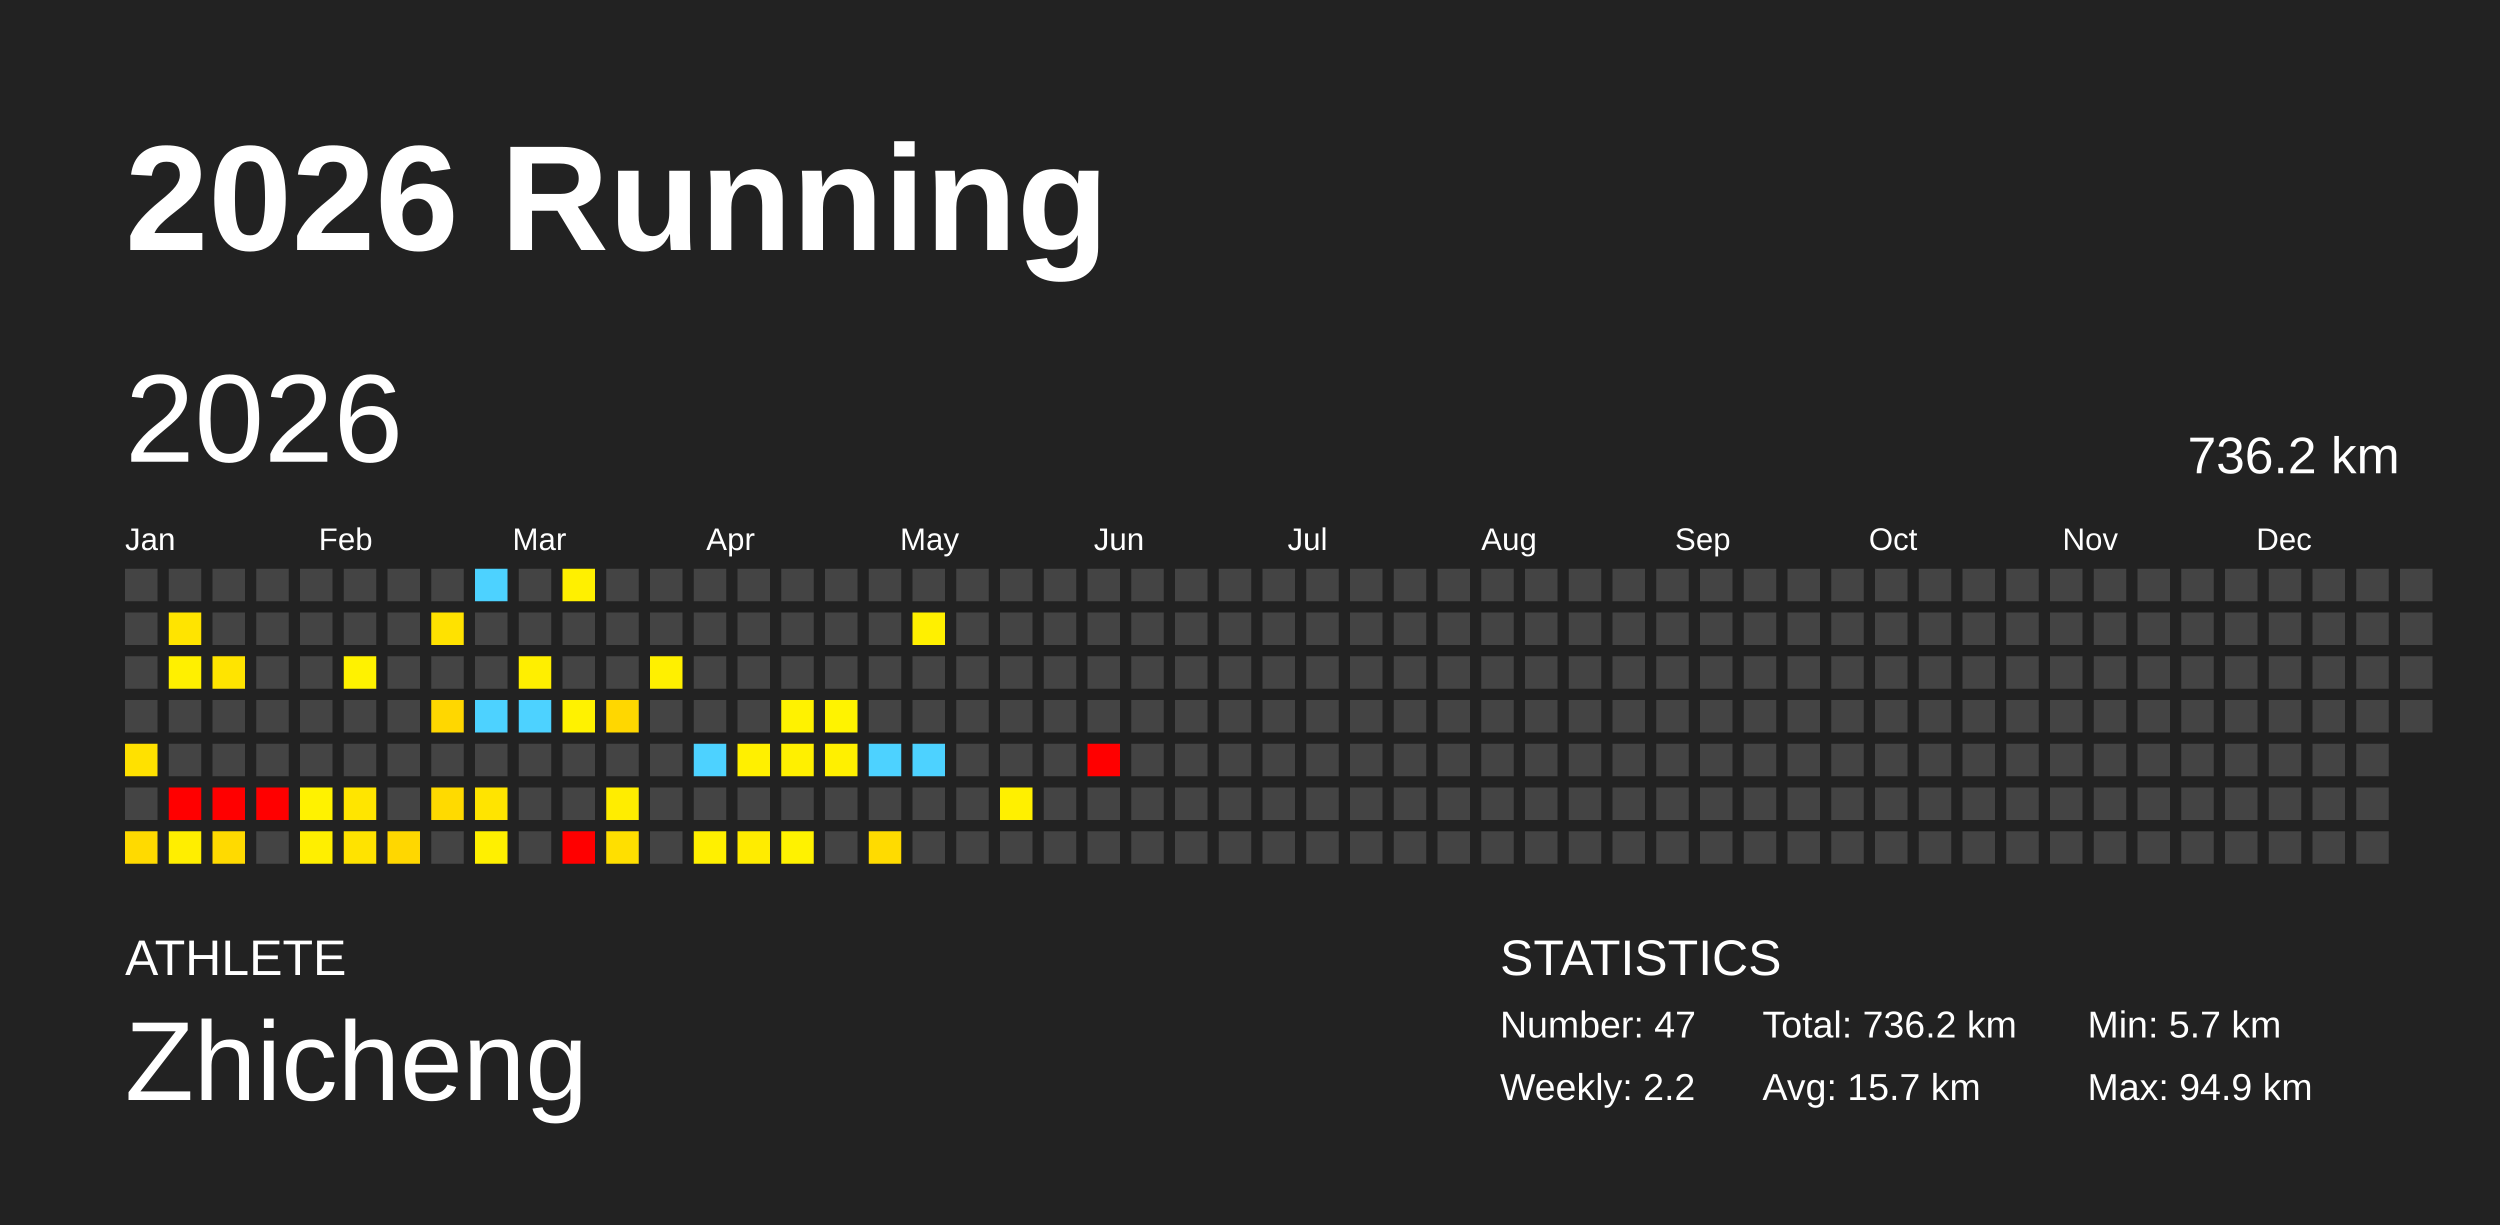
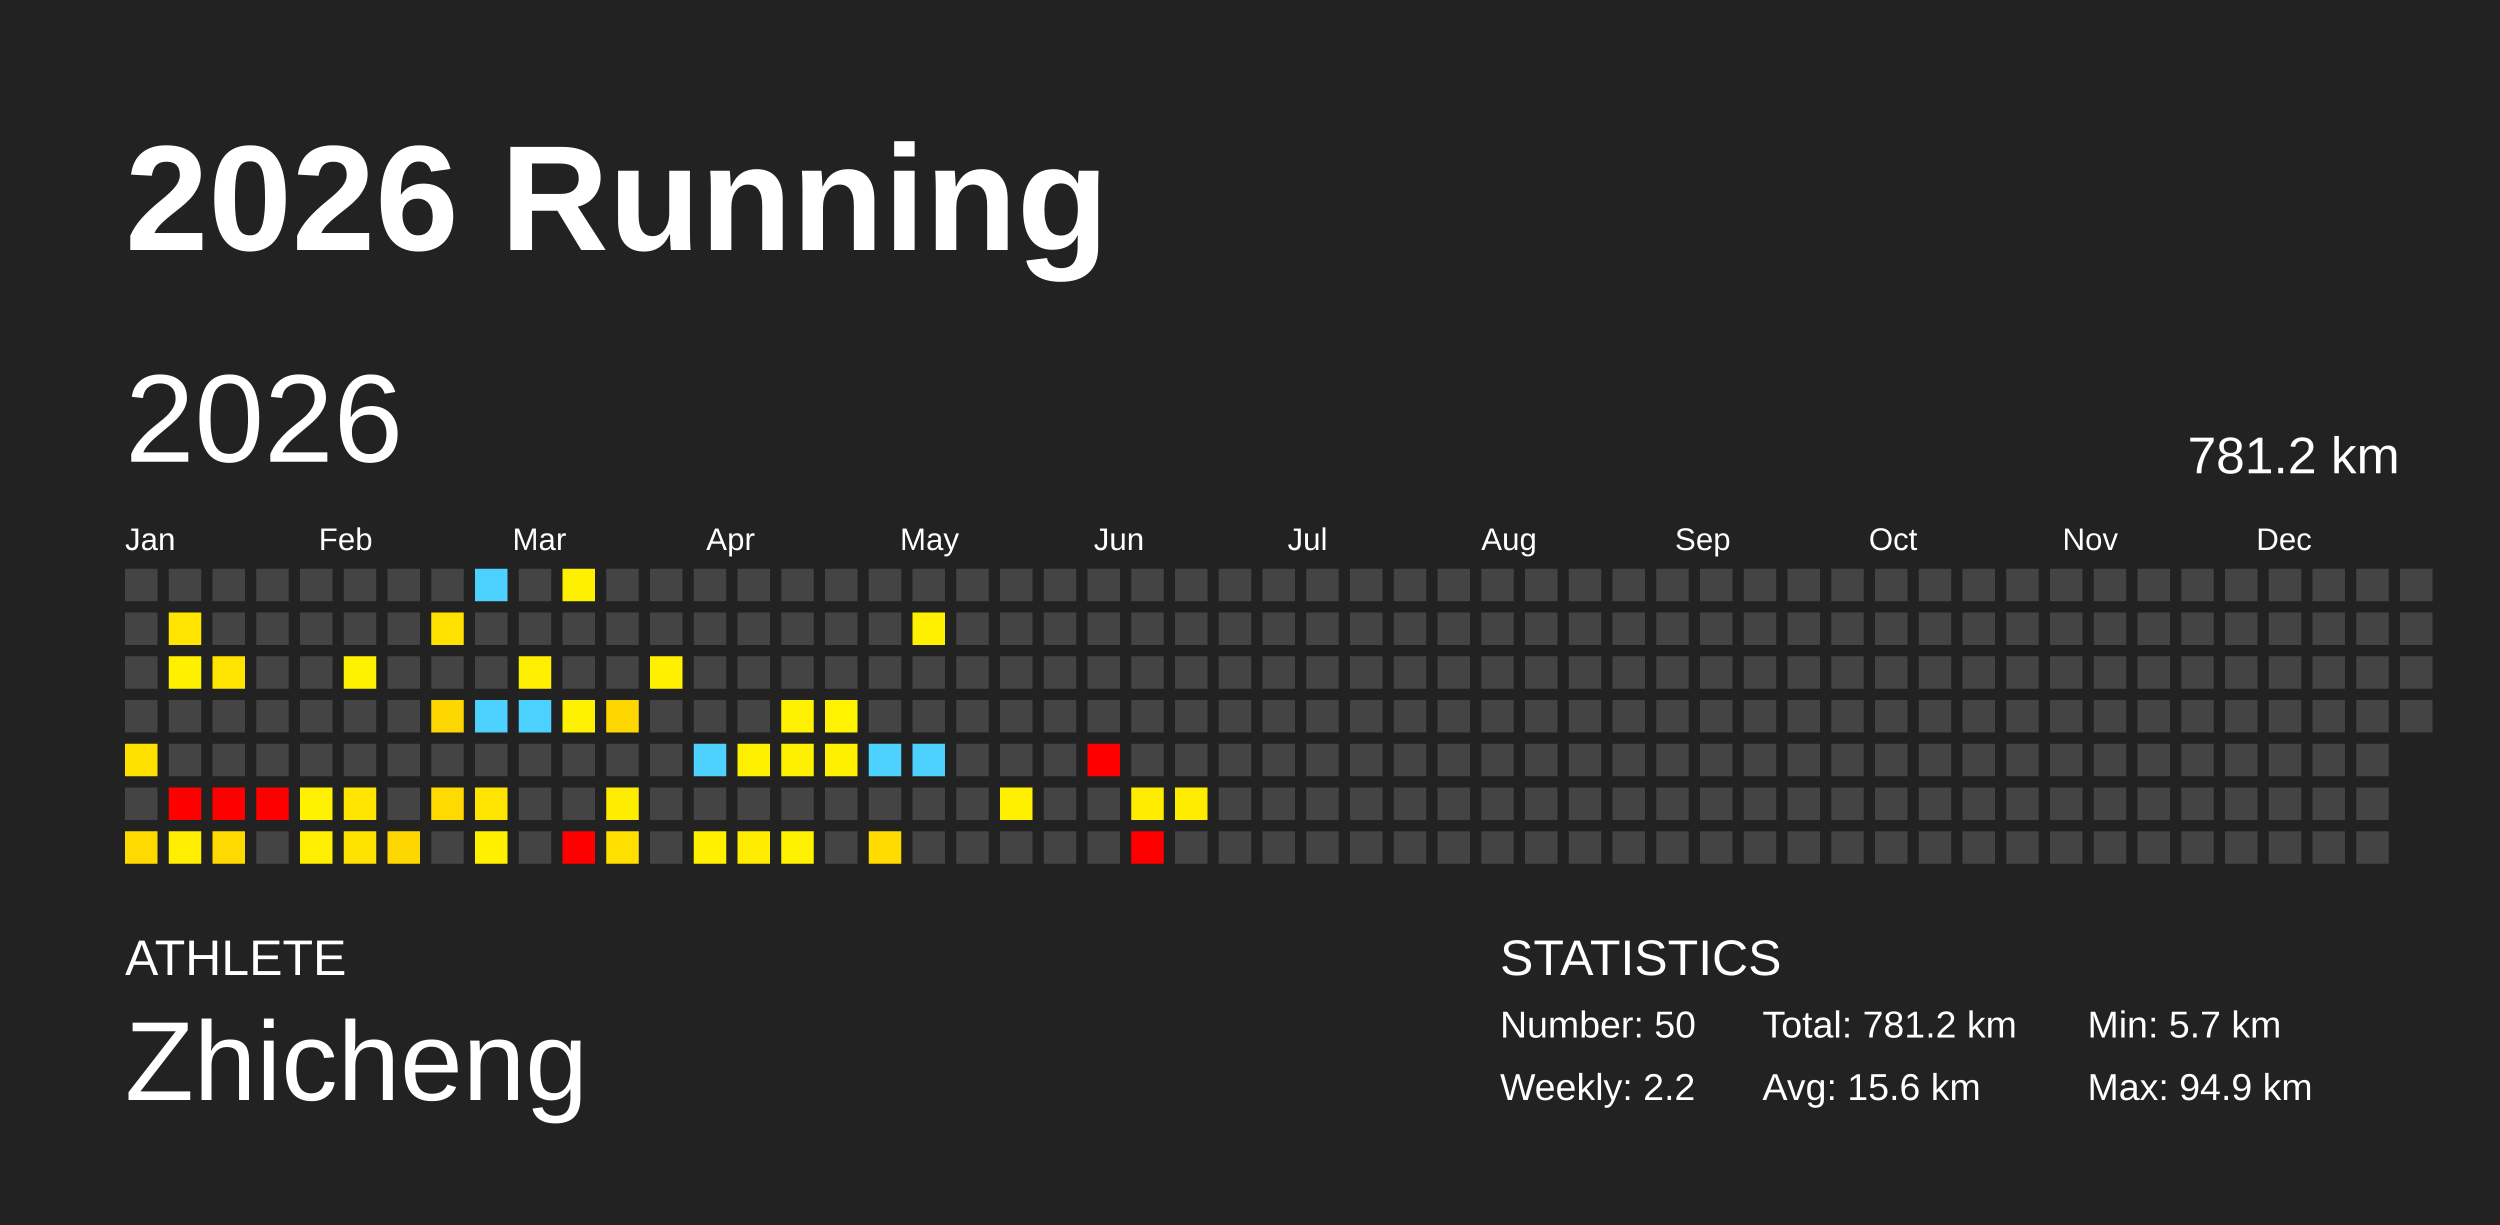
<svg xmlns="http://www.w3.org/2000/svg" baseProfile="full" height="98mm" version="1.1" viewBox="0,0,200,98" width="200mm">
  <defs />
  <rect fill="#222222" height="98" width="200" x="0" y="0" />
  <text fill="#FFFFFF" style="font-size:12px; font-family:Arial; font-weight:bold;" x="10" y="20">2026 Running</text>
  <text fill="#FFFFFF" style="font-size:4px; font-family:Arial" x="10" y="78">ATHLETE</text>
  <text fill="#FFFFFF" style="font-size:9px; font-family:Arial" x="10" y="88">Zhicheng</text>
  <text fill="#FFFFFF" style="font-size:4px; font-family:Arial" x="120" y="78">STATISTICS</text>
-   <text fill="#FFFFFF" style="font-size:3px; font-family:Arial" x="120" y="83">Number: 47</text>
+   <text fill="#FFFFFF" style="font-size:3px; font-family:Arial" x="120" y="83">Number: 50</text>
  <text fill="#FFFFFF" style="font-size:3px; font-family:Arial" x="120" y="88">Weekly: 2.2</text>
-   <text fill="#FFFFFF" style="font-size:3px; font-family:Arial" x="141" y="83">Total: 736.2 km</text>
-   <text fill="#FFFFFF" style="font-size:3px; font-family:Arial" x="141" y="88">Avg: 15.7 km</text>
+   <text fill="#FFFFFF" style="font-size:3px; font-family:Arial" x="141" y="83">Total: 781.2 km</text>
+   <text fill="#FFFFFF" style="font-size:3px; font-family:Arial" x="141" y="88">Avg: 15.6 km</text>
  <text fill="#FFFFFF" style="font-size:3px; font-family:Arial" x="167" y="83">Min: 5.7 km</text>
  <text fill="#FFFFFF" style="font-size:3px; font-family:Arial" x="167" y="88">Max: 94.9 km</text>
  <text dominant-baseline="hanging" fill="#FFFFFF" style="font-size:10.0px; font-family:Arial;" x="10" y="30">2026</text>
-   <text dominant-baseline="hanging" fill="#FFFFFF" style="font-size:4.125px; font-family:Arial;" x="175" y="35">736.2 km</text>
+   <text dominant-baseline="hanging" fill="#FFFFFF" style="font-size:4.125px; font-family:Arial;" x="175" y="35">781.2 km</text>
  <text fill="#FFFFFF" style="font-size:2.5px; font-family:Arial" x="10.0" y="44">Jan</text>
  <text fill="#FFFFFF" style="font-size:2.5px; font-family:Arial" x="25.5" y="44">Feb</text>
  <text fill="#FFFFFF" style="font-size:2.5px; font-family:Arial" x="41.0" y="44">Mar</text>
  <text fill="#FFFFFF" style="font-size:2.5px; font-family:Arial" x="56.5" y="44">Apr</text>
  <text fill="#FFFFFF" style="font-size:2.5px; font-family:Arial" x="72.0" y="44">May</text>
  <text fill="#FFFFFF" style="font-size:2.5px; font-family:Arial" x="87.5" y="44">Jun</text>
  <text fill="#FFFFFF" style="font-size:2.5px; font-family:Arial" x="103.0" y="44">Jul</text>
  <text fill="#FFFFFF" style="font-size:2.5px; font-family:Arial" x="118.5" y="44">Aug</text>
  <text fill="#FFFFFF" style="font-size:2.5px; font-family:Arial" x="134.0" y="44">Sep</text>
  <text fill="#FFFFFF" style="font-size:2.5px; font-family:Arial" x="149.5" y="44">Oct</text>
  <text fill="#FFFFFF" style="font-size:2.5px; font-family:Arial" x="165.0" y="44">Nov</text>
  <text fill="#FFFFFF" style="font-size:2.5px; font-family:Arial" x="180.5" y="44">Dec</text>
  <rect fill="#444444" height="2.6" width="2.6" x="10.0" y="45.5" />
  <rect fill="#444444" height="2.6" width="2.6" x="10.0" y="49.0" />
  <rect fill="#444444" height="2.6" width="2.6" x="10.0" y="52.5" />
  <rect fill="#444444" height="2.6" width="2.6" x="10.0" y="56.0" />
  <rect fill="#ffe100" height="2.6" width="2.6" x="10.0" y="59.5" />
  <rect fill="#444444" height="2.6" width="2.6" x="10.0" y="63.0" />
  <rect fill="#ffda00" height="2.6" width="2.6" x="10.0" y="66.5" />
  <rect fill="#444444" height="2.6" width="2.6" x="13.5" y="45.5" />
  <rect fill="#ffe400" height="2.6" width="2.6" x="13.5" y="49.0" />
  <rect fill="#fff000" height="2.6" width="2.6" x="13.5" y="52.5" />
  <rect fill="#444444" height="2.6" width="2.6" x="13.5" y="56.0" />
  <rect fill="#444444" height="2.6" width="2.6" x="13.5" y="59.5" />
  <rect fill="red" height="2.6" width="2.6" x="13.5" y="63.0" />
  <rect fill="#ffee00" height="2.6" width="2.6" x="13.5" y="66.5" />
  <rect fill="#444444" height="2.6" width="2.6" x="17.0" y="45.5" />
  <rect fill="#444444" height="2.6" width="2.6" x="17.0" y="49.0" />
  <rect fill="#ffe400" height="2.6" width="2.6" x="17.0" y="52.5" />
  <rect fill="#444444" height="2.6" width="2.6" x="17.0" y="56.0" />
  <rect fill="#444444" height="2.6" width="2.6" x="17.0" y="59.5" />
  <rect fill="red" height="2.6" width="2.6" x="17.0" y="63.0" />
  <rect fill="#ffda00" height="2.6" width="2.6" x="17.0" y="66.5" />
  <rect fill="#444444" height="2.6" width="2.6" x="20.5" y="45.5" />
  <rect fill="#444444" height="2.6" width="2.6" x="20.5" y="49.0" />
  <rect fill="#444444" height="2.6" width="2.6" x="20.5" y="52.5" />
  <rect fill="#444444" height="2.6" width="2.6" x="20.5" y="56.0" />
  <rect fill="#444444" height="2.6" width="2.6" x="20.5" y="59.5" />
  <rect fill="red" height="2.6" width="2.6" x="20.5" y="63.0" />
  <rect fill="#444444" height="2.6" width="2.6" x="20.5" y="66.5" />
  <rect fill="#444444" height="2.6" width="2.6" x="24.0" y="45.5" />
  <rect fill="#444444" height="2.6" width="2.6" x="24.0" y="49.0" />
  <rect fill="#444444" height="2.6" width="2.6" x="24.0" y="52.5" />
  <rect fill="#444444" height="2.6" width="2.6" x="24.0" y="56.0" />
  <rect fill="#444444" height="2.6" width="2.6" x="24.0" y="59.5" />
  <rect fill="#fff200" height="2.6" width="2.6" x="24.0" y="63.0" />
  <rect fill="#ffef00" height="2.6" width="2.6" x="24.0" y="66.5" />
  <rect fill="#444444" height="2.6" width="2.6" x="27.5" y="45.5" />
  <rect fill="#444444" height="2.6" width="2.6" x="27.5" y="49.0" />
  <rect fill="#fff200" height="2.6" width="2.6" x="27.5" y="52.5" />
  <rect fill="#444444" height="2.6" width="2.6" x="27.5" y="56.0" />
  <rect fill="#444444" height="2.6" width="2.6" x="27.5" y="59.5" />
  <rect fill="#ffe500" height="2.6" width="2.6" x="27.5" y="63.0" />
  <rect fill="#ffe300" height="2.6" width="2.6" x="27.5" y="66.5" />
  <rect fill="#444444" height="2.6" width="2.6" x="31.0" y="45.5" />
  <rect fill="#444444" height="2.6" width="2.6" x="31.0" y="49.0" />
  <rect fill="#444444" height="2.6" width="2.6" x="31.0" y="52.5" />
  <rect fill="#444444" height="2.6" width="2.6" x="31.0" y="56.0" />
  <rect fill="#444444" height="2.6" width="2.6" x="31.0" y="59.5" />
  <rect fill="#444444" height="2.6" width="2.6" x="31.0" y="63.0" />
  <rect fill="#ffd700" height="2.6" width="2.6" x="31.0" y="66.5" />
  <rect fill="#444444" height="2.6" width="2.6" x="34.5" y="45.5" />
  <rect fill="#ffe200" height="2.6" width="2.6" x="34.5" y="49.0" />
  <rect fill="#444444" height="2.6" width="2.6" x="34.5" y="52.5" />
  <rect fill="#ffd700" height="2.6" width="2.6" x="34.5" y="56.0" />
  <rect fill="#444444" height="2.6" width="2.6" x="34.5" y="59.5" />
  <rect fill="#ffda00" height="2.6" width="2.6" x="34.5" y="63.0" />
  <rect fill="#444444" height="2.6" width="2.6" x="34.5" y="66.5" />
  <rect fill="#4dd2ff" height="2.6" width="2.6" x="38.0" y="45.5" />
  <rect fill="#444444" height="2.6" width="2.6" x="38.0" y="49.0" />
  <rect fill="#444444" height="2.6" width="2.6" x="38.0" y="52.5" />
  <rect fill="#4dd2ff" height="2.6" width="2.6" x="38.0" y="56.0" />
  <rect fill="#444444" height="2.6" width="2.6" x="38.0" y="59.5" />
  <rect fill="#ffe400" height="2.6" width="2.6" x="38.0" y="63.0" />
  <rect fill="#fff000" height="2.6" width="2.6" x="38.0" y="66.5" />
  <rect fill="#444444" height="2.6" width="2.6" x="41.5" y="45.5" />
  <rect fill="#444444" height="2.6" width="2.6" x="41.5" y="49.0" />
  <rect fill="#ffef00" height="2.6" width="2.6" x="41.5" y="52.5" />
  <rect fill="#4dd2ff" height="2.6" width="2.6" x="41.5" y="56.0" />
  <rect fill="#444444" height="2.6" width="2.6" x="41.5" y="59.5" />
  <rect fill="#444444" height="2.6" width="2.6" x="41.5" y="63.0" />
  <rect fill="#444444" height="2.6" width="2.6" x="41.5" y="66.5" />
  <rect fill="#fff000" height="2.6" width="2.6" x="45.0" y="45.5" />
  <rect fill="#444444" height="2.6" width="2.6" x="45.0" y="49.0" />
  <rect fill="#444444" height="2.6" width="2.6" x="45.0" y="52.5" />
  <rect fill="#fff200" height="2.6" width="2.6" x="45.0" y="56.0" />
  <rect fill="#444444" height="2.6" width="2.6" x="45.0" y="59.5" />
  <rect fill="#444444" height="2.6" width="2.6" x="45.0" y="63.0" />
  <rect fill="red" height="2.6" width="2.6" x="45.0" y="66.5" />
  <rect fill="#444444" height="2.6" width="2.6" x="48.5" y="45.5" />
  <rect fill="#444444" height="2.6" width="2.6" x="48.5" y="49.0" />
  <rect fill="#444444" height="2.6" width="2.6" x="48.5" y="52.5" />
  <rect fill="#ffd700" height="2.6" width="2.6" x="48.5" y="56.0" />
  <rect fill="#444444" height="2.6" width="2.6" x="48.5" y="59.5" />
  <rect fill="#ffed00" height="2.6" width="2.6" x="48.5" y="63.0" />
  <rect fill="#ffdf00" height="2.6" width="2.6" x="48.5" y="66.5" />
  <rect fill="#444444" height="2.6" width="2.6" x="52.0" y="45.5" />
  <rect fill="#444444" height="2.6" width="2.6" x="52.0" y="49.0" />
  <rect fill="#fff000" height="2.6" width="2.6" x="52.0" y="52.5" />
  <rect fill="#444444" height="2.6" width="2.6" x="52.0" y="56.0" />
  <rect fill="#444444" height="2.6" width="2.6" x="52.0" y="59.5" />
  <rect fill="#444444" height="2.6" width="2.6" x="52.0" y="63.0" />
  <rect fill="#444444" height="2.6" width="2.6" x="52.0" y="66.5" />
  <rect fill="#444444" height="2.6" width="2.6" x="55.5" y="45.5" />
  <rect fill="#444444" height="2.6" width="2.6" x="55.5" y="49.0" />
  <rect fill="#444444" height="2.6" width="2.6" x="55.5" y="52.5" />
  <rect fill="#444444" height="2.6" width="2.6" x="55.5" y="56.0" />
  <rect fill="#4dd2ff" height="2.6" width="2.6" x="55.5" y="59.5" />
  <rect fill="#444444" height="2.6" width="2.6" x="55.5" y="63.0" />
  <rect fill="#fff000" height="2.6" width="2.6" x="55.5" y="66.5" />
  <rect fill="#444444" height="2.6" width="2.6" x="59.0" y="45.5" />
  <rect fill="#444444" height="2.6" width="2.6" x="59.0" y="49.0" />
  <rect fill="#444444" height="2.6" width="2.6" x="59.0" y="52.5" />
  <rect fill="#444444" height="2.6" width="2.6" x="59.0" y="56.0" />
  <rect fill="#fff000" height="2.6" width="2.6" x="59.0" y="59.5" />
  <rect fill="#444444" height="2.6" width="2.6" x="59.0" y="63.0" />
  <rect fill="#ffec00" height="2.6" width="2.6" x="59.0" y="66.5" />
  <rect fill="#444444" height="2.6" width="2.6" x="62.5" y="45.5" />
  <rect fill="#444444" height="2.6" width="2.6" x="62.5" y="49.0" />
  <rect fill="#444444" height="2.6" width="2.6" x="62.5" y="52.5" />
  <rect fill="#fff200" height="2.6" width="2.6" x="62.5" y="56.0" />
  <rect fill="#fff000" height="2.6" width="2.6" x="62.5" y="59.5" />
  <rect fill="#444444" height="2.6" width="2.6" x="62.5" y="63.0" />
  <rect fill="#fff200" height="2.6" width="2.6" x="62.5" y="66.5" />
  <rect fill="#444444" height="2.6" width="2.6" x="66.0" y="45.5" />
  <rect fill="#444444" height="2.6" width="2.6" x="66.0" y="49.0" />
  <rect fill="#444444" height="2.6" width="2.6" x="66.0" y="52.5" />
  <rect fill="#fff300" height="2.6" width="2.6" x="66.0" y="56.0" />
  <rect fill="#fff000" height="2.6" width="2.6" x="66.0" y="59.5" />
  <rect fill="#444444" height="2.6" width="2.6" x="66.0" y="63.0" />
  <rect fill="#444444" height="2.6" width="2.6" x="66.0" y="66.5" />
  <rect fill="#444444" height="2.6" width="2.6" x="69.5" y="45.5" />
  <rect fill="#444444" height="2.6" width="2.6" x="69.5" y="49.0" />
  <rect fill="#444444" height="2.6" width="2.6" x="69.5" y="52.5" />
  <rect fill="#444444" height="2.6" width="2.6" x="69.5" y="56.0" />
  <rect fill="#4dd2ff" height="2.6" width="2.6" x="69.5" y="59.5" />
  <rect fill="#444444" height="2.6" width="2.6" x="69.5" y="63.0" />
  <rect fill="#ffdb00" height="2.6" width="2.6" x="69.5" y="66.5" />
  <rect fill="#444444" height="2.6" width="2.6" x="73.0" y="45.5" />
  <rect fill="#fff000" height="2.6" width="2.6" x="73.0" y="49.0" />
  <rect fill="#444444" height="2.6" width="2.6" x="73.0" y="52.5" />
  <rect fill="#444444" height="2.6" width="2.6" x="73.0" y="56.0" />
  <rect fill="#4dd2ff" height="2.6" width="2.6" x="73.0" y="59.5" />
  <rect fill="#444444" height="2.6" width="2.6" x="73.0" y="63.0" />
  <rect fill="#444444" height="2.6" width="2.6" x="73.0" y="66.5" />
  <rect fill="#444444" height="2.6" width="2.6" x="76.5" y="45.5" />
  <rect fill="#444444" height="2.6" width="2.6" x="76.5" y="49.0" />
  <rect fill="#444444" height="2.6" width="2.6" x="76.5" y="52.5" />
  <rect fill="#444444" height="2.6" width="2.6" x="76.5" y="56.0" />
  <rect fill="#444444" height="2.6" width="2.6" x="76.5" y="59.5" />
  <rect fill="#444444" height="2.6" width="2.6" x="76.5" y="63.0" />
  <rect fill="#444444" height="2.6" width="2.6" x="76.5" y="66.5" />
  <rect fill="#444444" height="2.6" width="2.6" x="80.0" y="45.5" />
  <rect fill="#444444" height="2.6" width="2.6" x="80.0" y="49.0" />
  <rect fill="#444444" height="2.6" width="2.6" x="80.0" y="52.5" />
  <rect fill="#444444" height="2.6" width="2.6" x="80.0" y="56.0" />
  <rect fill="#444444" height="2.6" width="2.6" x="80.0" y="59.5" />
  <rect fill="#fff000" height="2.6" width="2.6" x="80.0" y="63.0" />
  <rect fill="#444444" height="2.6" width="2.6" x="80.0" y="66.5" />
  <rect fill="#444444" height="2.6" width="2.6" x="83.5" y="45.5" />
  <rect fill="#444444" height="2.6" width="2.6" x="83.5" y="49.0" />
  <rect fill="#444444" height="2.6" width="2.6" x="83.5" y="52.5" />
  <rect fill="#444444" height="2.6" width="2.6" x="83.5" y="56.0" />
  <rect fill="#444444" height="2.6" width="2.6" x="83.5" y="59.5" />
  <rect fill="#444444" height="2.6" width="2.6" x="83.5" y="63.0" />
  <rect fill="#444444" height="2.6" width="2.6" x="83.5" y="66.5" />
  <rect fill="#444444" height="2.6" width="2.6" x="87.0" y="45.5" />
  <rect fill="#444444" height="2.6" width="2.6" x="87.0" y="49.0" />
  <rect fill="#444444" height="2.6" width="2.6" x="87.0" y="52.5" />
  <rect fill="#444444" height="2.6" width="2.6" x="87.0" y="56.0" />
  <rect fill="red" height="2.6" width="2.6" x="87.0" y="59.5" />
  <rect fill="#444444" height="2.6" width="2.6" x="87.0" y="63.0" />
  <rect fill="#444444" height="2.6" width="2.6" x="87.0" y="66.5" />
  <rect fill="#444444" height="2.6" width="2.6" x="90.5" y="45.5" />
  <rect fill="#444444" height="2.6" width="2.6" x="90.5" y="49.0" />
  <rect fill="#444444" height="2.6" width="2.6" x="90.5" y="52.5" />
  <rect fill="#444444" height="2.6" width="2.6" x="90.5" y="56.0" />
  <rect fill="#444444" height="2.6" width="2.6" x="90.5" y="59.5" />
-   <rect fill="#444444" height="2.6" width="2.6" x="90.5" y="63.0" />
-   <rect fill="#444444" height="2.6" width="2.6" x="90.5" y="66.5" />
+   <rect fill="#ffed00" height="2.6" width="2.6" x="90.5" y="63.0" />
+   <rect fill="red" height="2.6" width="2.6" x="90.5" y="66.5" />
  <rect fill="#444444" height="2.6" width="2.6" x="94.0" y="45.5" />
  <rect fill="#444444" height="2.6" width="2.6" x="94.0" y="49.0" />
  <rect fill="#444444" height="2.6" width="2.6" x="94.0" y="52.5" />
  <rect fill="#444444" height="2.6" width="2.6" x="94.0" y="56.0" />
  <rect fill="#444444" height="2.6" width="2.6" x="94.0" y="59.5" />
-   <rect fill="#444444" height="2.6" width="2.6" x="94.0" y="63.0" />
+   <rect fill="#ffed00" height="2.6" width="2.6" x="94.0" y="63.0" />
  <rect fill="#444444" height="2.6" width="2.6" x="94.0" y="66.5" />
  <rect fill="#444444" height="2.6" width="2.6" x="97.5" y="45.5" />
  <rect fill="#444444" height="2.6" width="2.6" x="97.5" y="49.0" />
  <rect fill="#444444" height="2.6" width="2.6" x="97.5" y="52.5" />
  <rect fill="#444444" height="2.6" width="2.6" x="97.5" y="56.0" />
  <rect fill="#444444" height="2.6" width="2.6" x="97.5" y="59.5" />
  <rect fill="#444444" height="2.6" width="2.6" x="97.5" y="63.0" />
  <rect fill="#444444" height="2.6" width="2.6" x="97.5" y="66.5" />
  <rect fill="#444444" height="2.6" width="2.6" x="101.0" y="45.5" />
  <rect fill="#444444" height="2.6" width="2.6" x="101.0" y="49.0" />
  <rect fill="#444444" height="2.6" width="2.6" x="101.0" y="52.5" />
  <rect fill="#444444" height="2.6" width="2.6" x="101.0" y="56.0" />
  <rect fill="#444444" height="2.6" width="2.6" x="101.0" y="59.5" />
  <rect fill="#444444" height="2.6" width="2.6" x="101.0" y="63.0" />
  <rect fill="#444444" height="2.6" width="2.6" x="101.0" y="66.5" />
  <rect fill="#444444" height="2.6" width="2.6" x="104.5" y="45.5" />
  <rect fill="#444444" height="2.6" width="2.6" x="104.5" y="49.0" />
  <rect fill="#444444" height="2.6" width="2.6" x="104.5" y="52.5" />
  <rect fill="#444444" height="2.6" width="2.6" x="104.5" y="56.0" />
  <rect fill="#444444" height="2.6" width="2.6" x="104.5" y="59.5" />
  <rect fill="#444444" height="2.6" width="2.6" x="104.5" y="63.0" />
  <rect fill="#444444" height="2.6" width="2.6" x="104.5" y="66.5" />
  <rect fill="#444444" height="2.6" width="2.6" x="108.0" y="45.5" />
  <rect fill="#444444" height="2.6" width="2.6" x="108.0" y="49.0" />
  <rect fill="#444444" height="2.6" width="2.6" x="108.0" y="52.5" />
  <rect fill="#444444" height="2.6" width="2.6" x="108.0" y="56.0" />
  <rect fill="#444444" height="2.6" width="2.6" x="108.0" y="59.5" />
  <rect fill="#444444" height="2.6" width="2.6" x="108.0" y="63.0" />
  <rect fill="#444444" height="2.6" width="2.6" x="108.0" y="66.5" />
  <rect fill="#444444" height="2.6" width="2.6" x="111.5" y="45.5" />
  <rect fill="#444444" height="2.6" width="2.6" x="111.5" y="49.0" />
  <rect fill="#444444" height="2.6" width="2.6" x="111.5" y="52.5" />
  <rect fill="#444444" height="2.6" width="2.6" x="111.5" y="56.0" />
  <rect fill="#444444" height="2.6" width="2.6" x="111.5" y="59.5" />
  <rect fill="#444444" height="2.6" width="2.6" x="111.5" y="63.0" />
  <rect fill="#444444" height="2.6" width="2.6" x="111.5" y="66.5" />
  <rect fill="#444444" height="2.6" width="2.6" x="115.0" y="45.5" />
  <rect fill="#444444" height="2.6" width="2.6" x="115.0" y="49.0" />
  <rect fill="#444444" height="2.6" width="2.6" x="115.0" y="52.5" />
  <rect fill="#444444" height="2.6" width="2.6" x="115.0" y="56.0" />
  <rect fill="#444444" height="2.6" width="2.6" x="115.0" y="59.5" />
  <rect fill="#444444" height="2.6" width="2.6" x="115.0" y="63.0" />
  <rect fill="#444444" height="2.6" width="2.6" x="115.0" y="66.5" />
  <rect fill="#444444" height="2.6" width="2.6" x="118.5" y="45.5" />
  <rect fill="#444444" height="2.6" width="2.6" x="118.5" y="49.0" />
  <rect fill="#444444" height="2.6" width="2.6" x="118.5" y="52.5" />
  <rect fill="#444444" height="2.6" width="2.6" x="118.5" y="56.0" />
  <rect fill="#444444" height="2.6" width="2.6" x="118.5" y="59.5" />
  <rect fill="#444444" height="2.6" width="2.6" x="118.5" y="63.0" />
  <rect fill="#444444" height="2.6" width="2.6" x="118.5" y="66.5" />
  <rect fill="#444444" height="2.6" width="2.6" x="122.0" y="45.5" />
  <rect fill="#444444" height="2.6" width="2.6" x="122.0" y="49.0" />
  <rect fill="#444444" height="2.6" width="2.6" x="122.0" y="52.5" />
  <rect fill="#444444" height="2.6" width="2.6" x="122.0" y="56.0" />
  <rect fill="#444444" height="2.6" width="2.6" x="122.0" y="59.5" />
  <rect fill="#444444" height="2.6" width="2.6" x="122.0" y="63.0" />
  <rect fill="#444444" height="2.6" width="2.6" x="122.0" y="66.5" />
  <rect fill="#444444" height="2.6" width="2.6" x="125.5" y="45.5" />
  <rect fill="#444444" height="2.6" width="2.6" x="125.5" y="49.0" />
  <rect fill="#444444" height="2.6" width="2.6" x="125.5" y="52.5" />
  <rect fill="#444444" height="2.6" width="2.6" x="125.5" y="56.0" />
  <rect fill="#444444" height="2.6" width="2.6" x="125.5" y="59.5" />
  <rect fill="#444444" height="2.6" width="2.6" x="125.5" y="63.0" />
  <rect fill="#444444" height="2.6" width="2.6" x="125.5" y="66.5" />
  <rect fill="#444444" height="2.6" width="2.6" x="129.0" y="45.5" />
  <rect fill="#444444" height="2.6" width="2.6" x="129.0" y="49.0" />
  <rect fill="#444444" height="2.6" width="2.6" x="129.0" y="52.5" />
  <rect fill="#444444" height="2.6" width="2.6" x="129.0" y="56.0" />
  <rect fill="#444444" height="2.6" width="2.6" x="129.0" y="59.5" />
  <rect fill="#444444" height="2.6" width="2.6" x="129.0" y="63.0" />
  <rect fill="#444444" height="2.6" width="2.6" x="129.0" y="66.5" />
  <rect fill="#444444" height="2.6" width="2.6" x="132.5" y="45.5" />
  <rect fill="#444444" height="2.6" width="2.6" x="132.5" y="49.0" />
  <rect fill="#444444" height="2.6" width="2.6" x="132.5" y="52.5" />
  <rect fill="#444444" height="2.6" width="2.6" x="132.5" y="56.0" />
  <rect fill="#444444" height="2.6" width="2.6" x="132.5" y="59.5" />
  <rect fill="#444444" height="2.6" width="2.6" x="132.5" y="63.0" />
  <rect fill="#444444" height="2.6" width="2.6" x="132.5" y="66.5" />
  <rect fill="#444444" height="2.6" width="2.6" x="136.0" y="45.5" />
  <rect fill="#444444" height="2.6" width="2.6" x="136.0" y="49.0" />
  <rect fill="#444444" height="2.6" width="2.6" x="136.0" y="52.5" />
  <rect fill="#444444" height="2.6" width="2.6" x="136.0" y="56.0" />
  <rect fill="#444444" height="2.6" width="2.6" x="136.0" y="59.5" />
  <rect fill="#444444" height="2.6" width="2.6" x="136.0" y="63.0" />
  <rect fill="#444444" height="2.6" width="2.6" x="136.0" y="66.5" />
  <rect fill="#444444" height="2.6" width="2.6" x="139.5" y="45.5" />
  <rect fill="#444444" height="2.6" width="2.6" x="139.5" y="49.0" />
  <rect fill="#444444" height="2.6" width="2.6" x="139.5" y="52.5" />
  <rect fill="#444444" height="2.6" width="2.6" x="139.5" y="56.0" />
  <rect fill="#444444" height="2.6" width="2.6" x="139.5" y="59.5" />
  <rect fill="#444444" height="2.6" width="2.6" x="139.5" y="63.0" />
  <rect fill="#444444" height="2.6" width="2.6" x="139.5" y="66.5" />
  <rect fill="#444444" height="2.6" width="2.6" x="143.0" y="45.5" />
  <rect fill="#444444" height="2.6" width="2.6" x="143.0" y="49.0" />
  <rect fill="#444444" height="2.6" width="2.6" x="143.0" y="52.5" />
  <rect fill="#444444" height="2.6" width="2.6" x="143.0" y="56.0" />
  <rect fill="#444444" height="2.6" width="2.6" x="143.0" y="59.5" />
  <rect fill="#444444" height="2.6" width="2.6" x="143.0" y="63.0" />
  <rect fill="#444444" height="2.6" width="2.6" x="143.0" y="66.5" />
  <rect fill="#444444" height="2.6" width="2.6" x="146.5" y="45.5" />
  <rect fill="#444444" height="2.6" width="2.6" x="146.5" y="49.0" />
  <rect fill="#444444" height="2.6" width="2.6" x="146.5" y="52.5" />
  <rect fill="#444444" height="2.6" width="2.6" x="146.5" y="56.0" />
  <rect fill="#444444" height="2.6" width="2.6" x="146.5" y="59.5" />
  <rect fill="#444444" height="2.6" width="2.6" x="146.5" y="63.0" />
  <rect fill="#444444" height="2.6" width="2.6" x="146.5" y="66.5" />
  <rect fill="#444444" height="2.6" width="2.6" x="150.0" y="45.5" />
  <rect fill="#444444" height="2.6" width="2.6" x="150.0" y="49.0" />
  <rect fill="#444444" height="2.6" width="2.6" x="150.0" y="52.5" />
  <rect fill="#444444" height="2.6" width="2.6" x="150.0" y="56.0" />
  <rect fill="#444444" height="2.6" width="2.6" x="150.0" y="59.5" />
  <rect fill="#444444" height="2.6" width="2.6" x="150.0" y="63.0" />
  <rect fill="#444444" height="2.6" width="2.6" x="150.0" y="66.5" />
  <rect fill="#444444" height="2.6" width="2.6" x="153.5" y="45.5" />
  <rect fill="#444444" height="2.6" width="2.6" x="153.5" y="49.0" />
  <rect fill="#444444" height="2.6" width="2.6" x="153.5" y="52.5" />
  <rect fill="#444444" height="2.6" width="2.6" x="153.5" y="56.0" />
  <rect fill="#444444" height="2.6" width="2.6" x="153.5" y="59.5" />
  <rect fill="#444444" height="2.6" width="2.6" x="153.5" y="63.0" />
  <rect fill="#444444" height="2.6" width="2.6" x="153.5" y="66.5" />
  <rect fill="#444444" height="2.6" width="2.6" x="157.0" y="45.5" />
  <rect fill="#444444" height="2.6" width="2.6" x="157.0" y="49.0" />
  <rect fill="#444444" height="2.6" width="2.6" x="157.0" y="52.5" />
  <rect fill="#444444" height="2.6" width="2.6" x="157.0" y="56.0" />
  <rect fill="#444444" height="2.6" width="2.6" x="157.0" y="59.5" />
  <rect fill="#444444" height="2.6" width="2.6" x="157.0" y="63.0" />
  <rect fill="#444444" height="2.6" width="2.6" x="157.0" y="66.5" />
  <rect fill="#444444" height="2.6" width="2.6" x="160.5" y="45.5" />
  <rect fill="#444444" height="2.6" width="2.6" x="160.5" y="49.0" />
  <rect fill="#444444" height="2.6" width="2.6" x="160.5" y="52.5" />
  <rect fill="#444444" height="2.6" width="2.6" x="160.5" y="56.0" />
  <rect fill="#444444" height="2.6" width="2.6" x="160.5" y="59.5" />
  <rect fill="#444444" height="2.6" width="2.6" x="160.5" y="63.0" />
  <rect fill="#444444" height="2.6" width="2.6" x="160.5" y="66.5" />
  <rect fill="#444444" height="2.6" width="2.6" x="164.0" y="45.5" />
  <rect fill="#444444" height="2.6" width="2.6" x="164.0" y="49.0" />
  <rect fill="#444444" height="2.6" width="2.6" x="164.0" y="52.5" />
  <rect fill="#444444" height="2.6" width="2.6" x="164.0" y="56.0" />
  <rect fill="#444444" height="2.6" width="2.6" x="164.0" y="59.5" />
  <rect fill="#444444" height="2.6" width="2.6" x="164.0" y="63.0" />
  <rect fill="#444444" height="2.6" width="2.6" x="164.0" y="66.5" />
  <rect fill="#444444" height="2.6" width="2.6" x="167.5" y="45.5" />
  <rect fill="#444444" height="2.6" width="2.6" x="167.5" y="49.0" />
  <rect fill="#444444" height="2.6" width="2.6" x="167.5" y="52.5" />
  <rect fill="#444444" height="2.6" width="2.6" x="167.5" y="56.0" />
  <rect fill="#444444" height="2.6" width="2.6" x="167.5" y="59.5" />
  <rect fill="#444444" height="2.6" width="2.6" x="167.5" y="63.0" />
  <rect fill="#444444" height="2.6" width="2.6" x="167.5" y="66.5" />
  <rect fill="#444444" height="2.6" width="2.6" x="171.0" y="45.5" />
  <rect fill="#444444" height="2.6" width="2.6" x="171.0" y="49.0" />
  <rect fill="#444444" height="2.6" width="2.6" x="171.0" y="52.5" />
  <rect fill="#444444" height="2.6" width="2.6" x="171.0" y="56.0" />
  <rect fill="#444444" height="2.6" width="2.6" x="171.0" y="59.5" />
  <rect fill="#444444" height="2.6" width="2.6" x="171.0" y="63.0" />
  <rect fill="#444444" height="2.6" width="2.6" x="171.0" y="66.5" />
  <rect fill="#444444" height="2.6" width="2.6" x="174.5" y="45.5" />
  <rect fill="#444444" height="2.6" width="2.6" x="174.5" y="49.0" />
  <rect fill="#444444" height="2.6" width="2.6" x="174.5" y="52.5" />
  <rect fill="#444444" height="2.6" width="2.6" x="174.5" y="56.0" />
  <rect fill="#444444" height="2.6" width="2.6" x="174.5" y="59.5" />
  <rect fill="#444444" height="2.6" width="2.6" x="174.5" y="63.0" />
  <rect fill="#444444" height="2.6" width="2.6" x="174.5" y="66.5" />
  <rect fill="#444444" height="2.6" width="2.6" x="178.0" y="45.5" />
  <rect fill="#444444" height="2.6" width="2.6" x="178.0" y="49.0" />
  <rect fill="#444444" height="2.6" width="2.6" x="178.0" y="52.5" />
  <rect fill="#444444" height="2.6" width="2.6" x="178.0" y="56.0" />
  <rect fill="#444444" height="2.6" width="2.6" x="178.0" y="59.5" />
  <rect fill="#444444" height="2.6" width="2.6" x="178.0" y="63.0" />
  <rect fill="#444444" height="2.6" width="2.6" x="178.0" y="66.5" />
  <rect fill="#444444" height="2.6" width="2.6" x="181.5" y="45.5" />
  <rect fill="#444444" height="2.6" width="2.6" x="181.5" y="49.0" />
  <rect fill="#444444" height="2.6" width="2.6" x="181.5" y="52.5" />
  <rect fill="#444444" height="2.6" width="2.6" x="181.5" y="56.0" />
  <rect fill="#444444" height="2.6" width="2.6" x="181.5" y="59.5" />
  <rect fill="#444444" height="2.6" width="2.6" x="181.5" y="63.0" />
  <rect fill="#444444" height="2.6" width="2.6" x="181.5" y="66.5" />
  <rect fill="#444444" height="2.6" width="2.6" x="185.0" y="45.5" />
  <rect fill="#444444" height="2.6" width="2.6" x="185.0" y="49.0" />
  <rect fill="#444444" height="2.6" width="2.6" x="185.0" y="52.5" />
  <rect fill="#444444" height="2.6" width="2.6" x="185.0" y="56.0" />
  <rect fill="#444444" height="2.6" width="2.6" x="185.0" y="59.5" />
  <rect fill="#444444" height="2.6" width="2.6" x="185.0" y="63.0" />
  <rect fill="#444444" height="2.6" width="2.6" x="185.0" y="66.5" />
  <rect fill="#444444" height="2.6" width="2.6" x="188.5" y="45.5" />
  <rect fill="#444444" height="2.6" width="2.6" x="188.5" y="49.0" />
  <rect fill="#444444" height="2.6" width="2.6" x="188.5" y="52.5" />
  <rect fill="#444444" height="2.6" width="2.6" x="188.5" y="56.0" />
  <rect fill="#444444" height="2.6" width="2.6" x="188.5" y="59.5" />
  <rect fill="#444444" height="2.6" width="2.6" x="188.5" y="63.0" />
  <rect fill="#444444" height="2.6" width="2.6" x="188.5" y="66.5" />
  <rect fill="#444444" height="2.6" width="2.6" x="192.0" y="45.5" />
  <rect fill="#444444" height="2.6" width="2.6" x="192.0" y="49.0" />
  <rect fill="#444444" height="2.6" width="2.6" x="192.0" y="52.5" />
  <rect fill="#444444" height="2.6" width="2.6" x="192.0" y="56.0" />
</svg>
